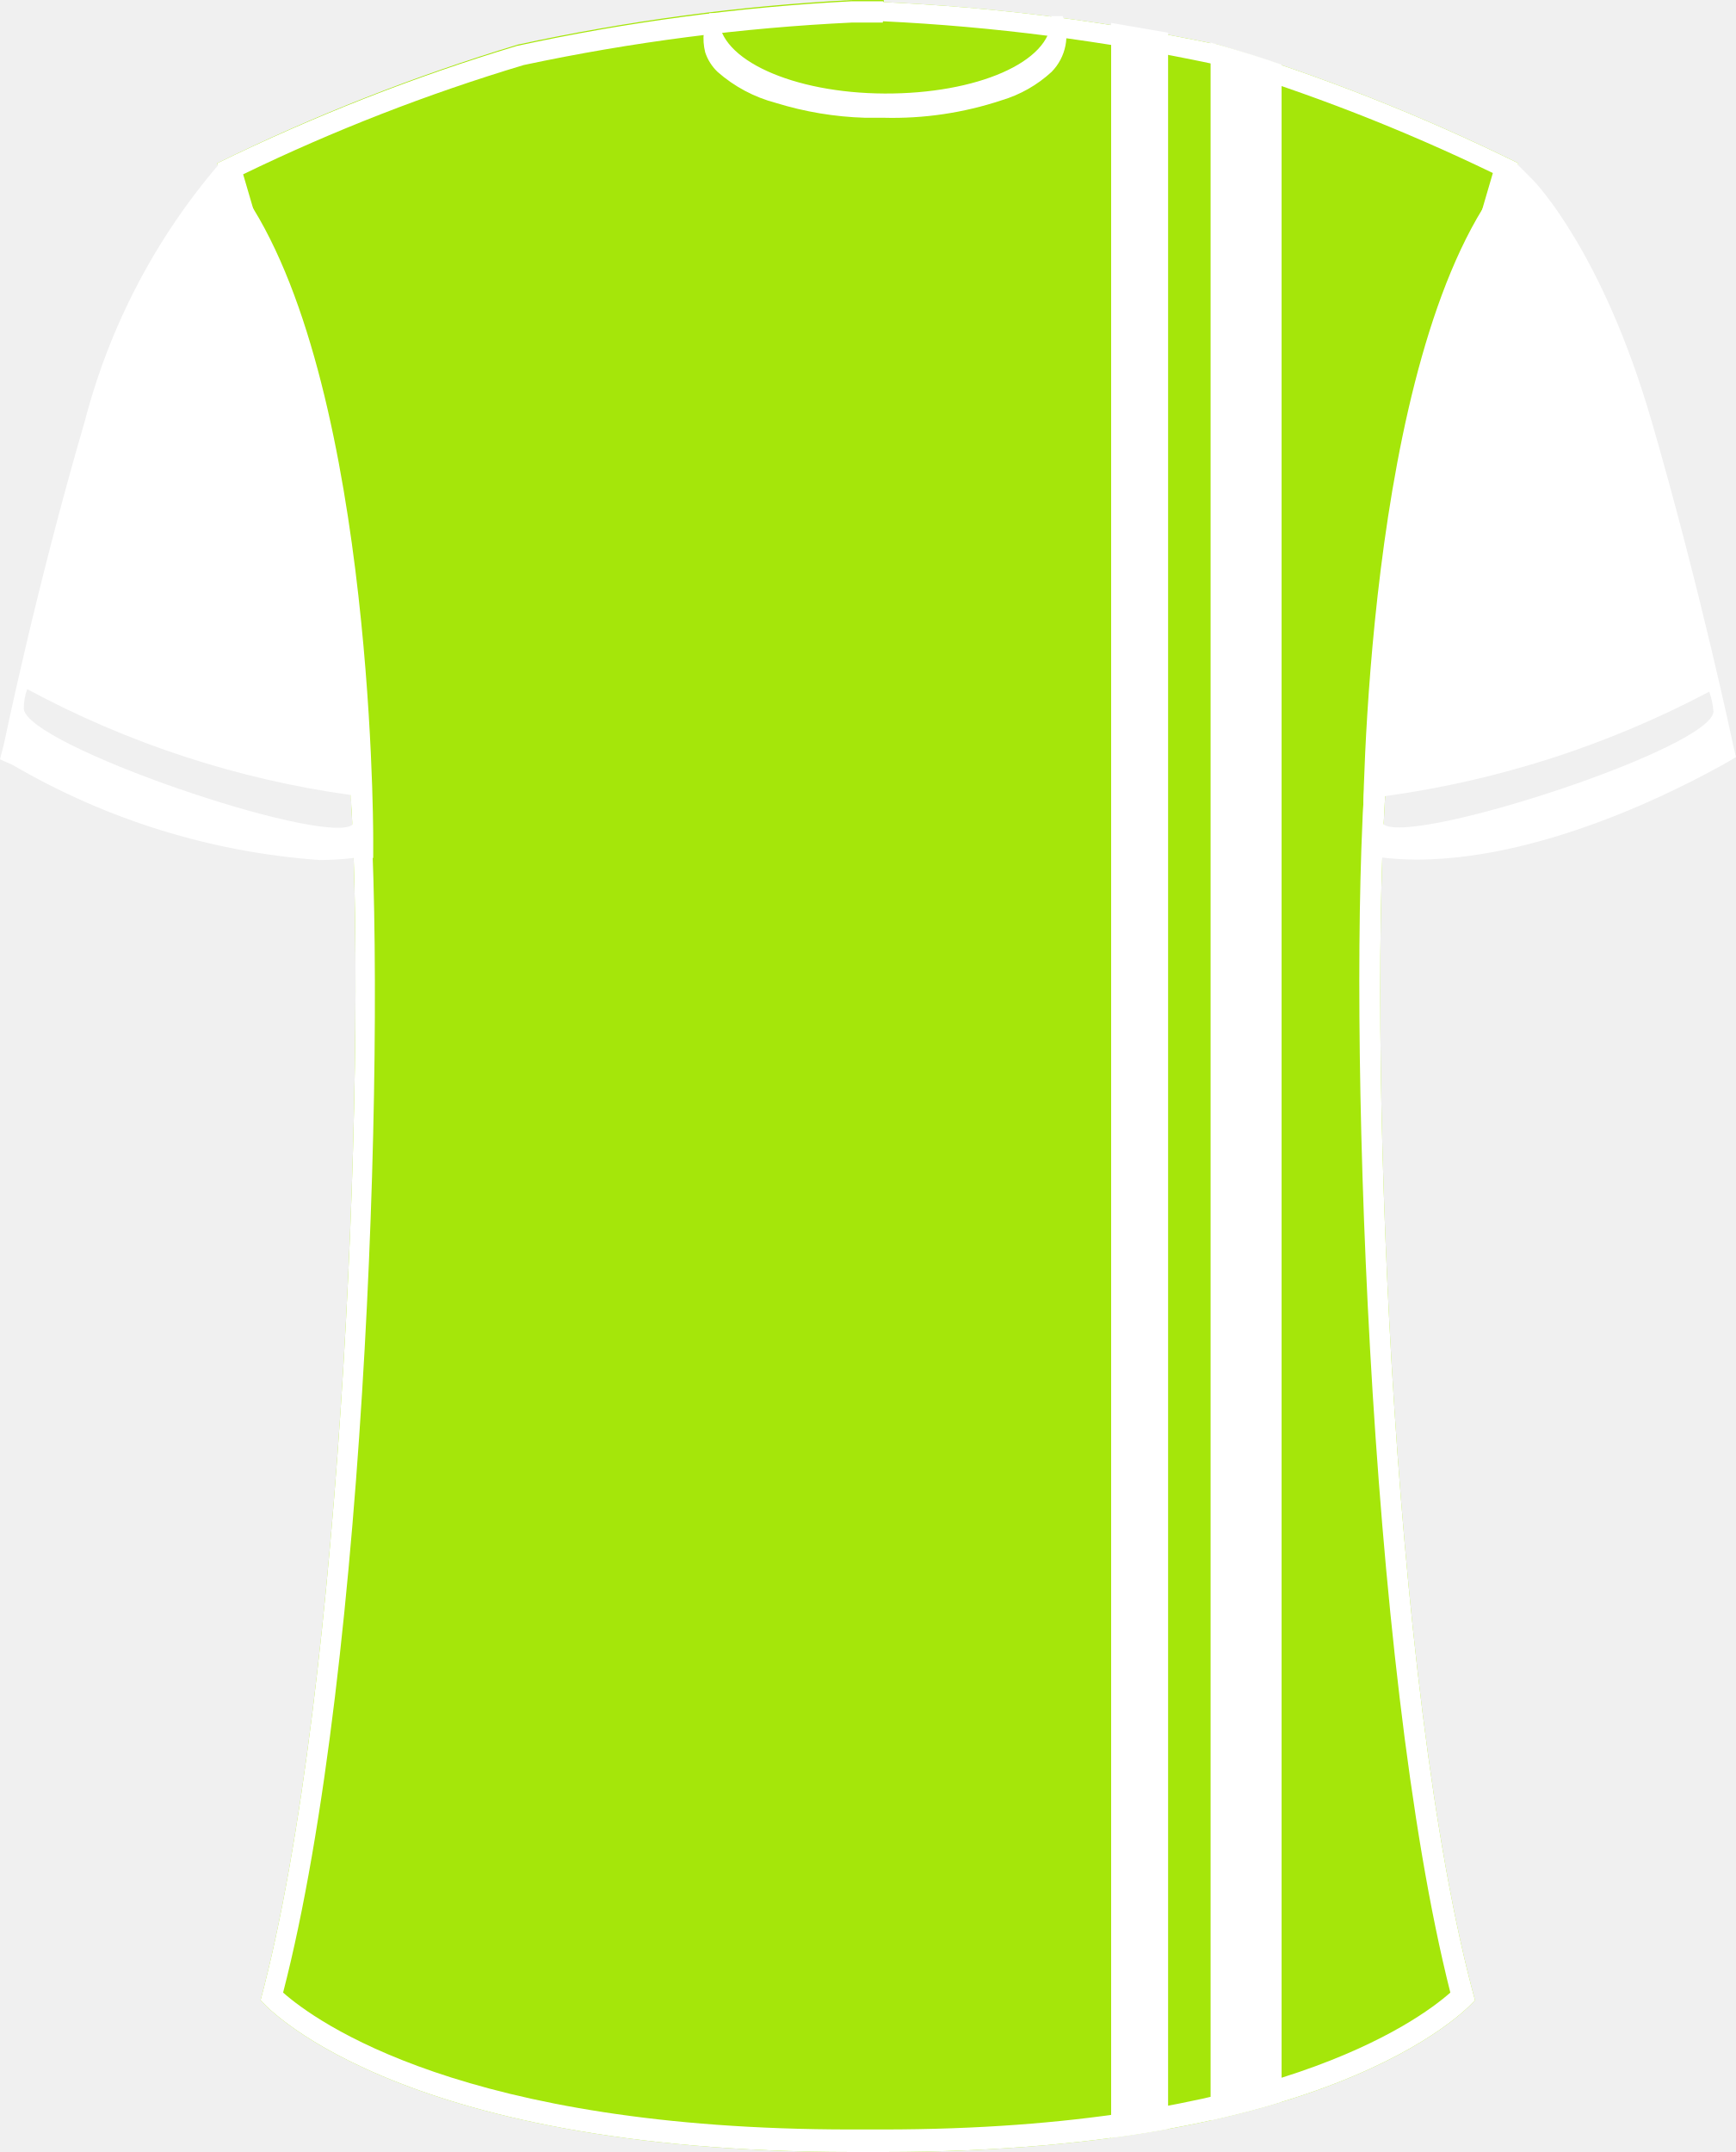
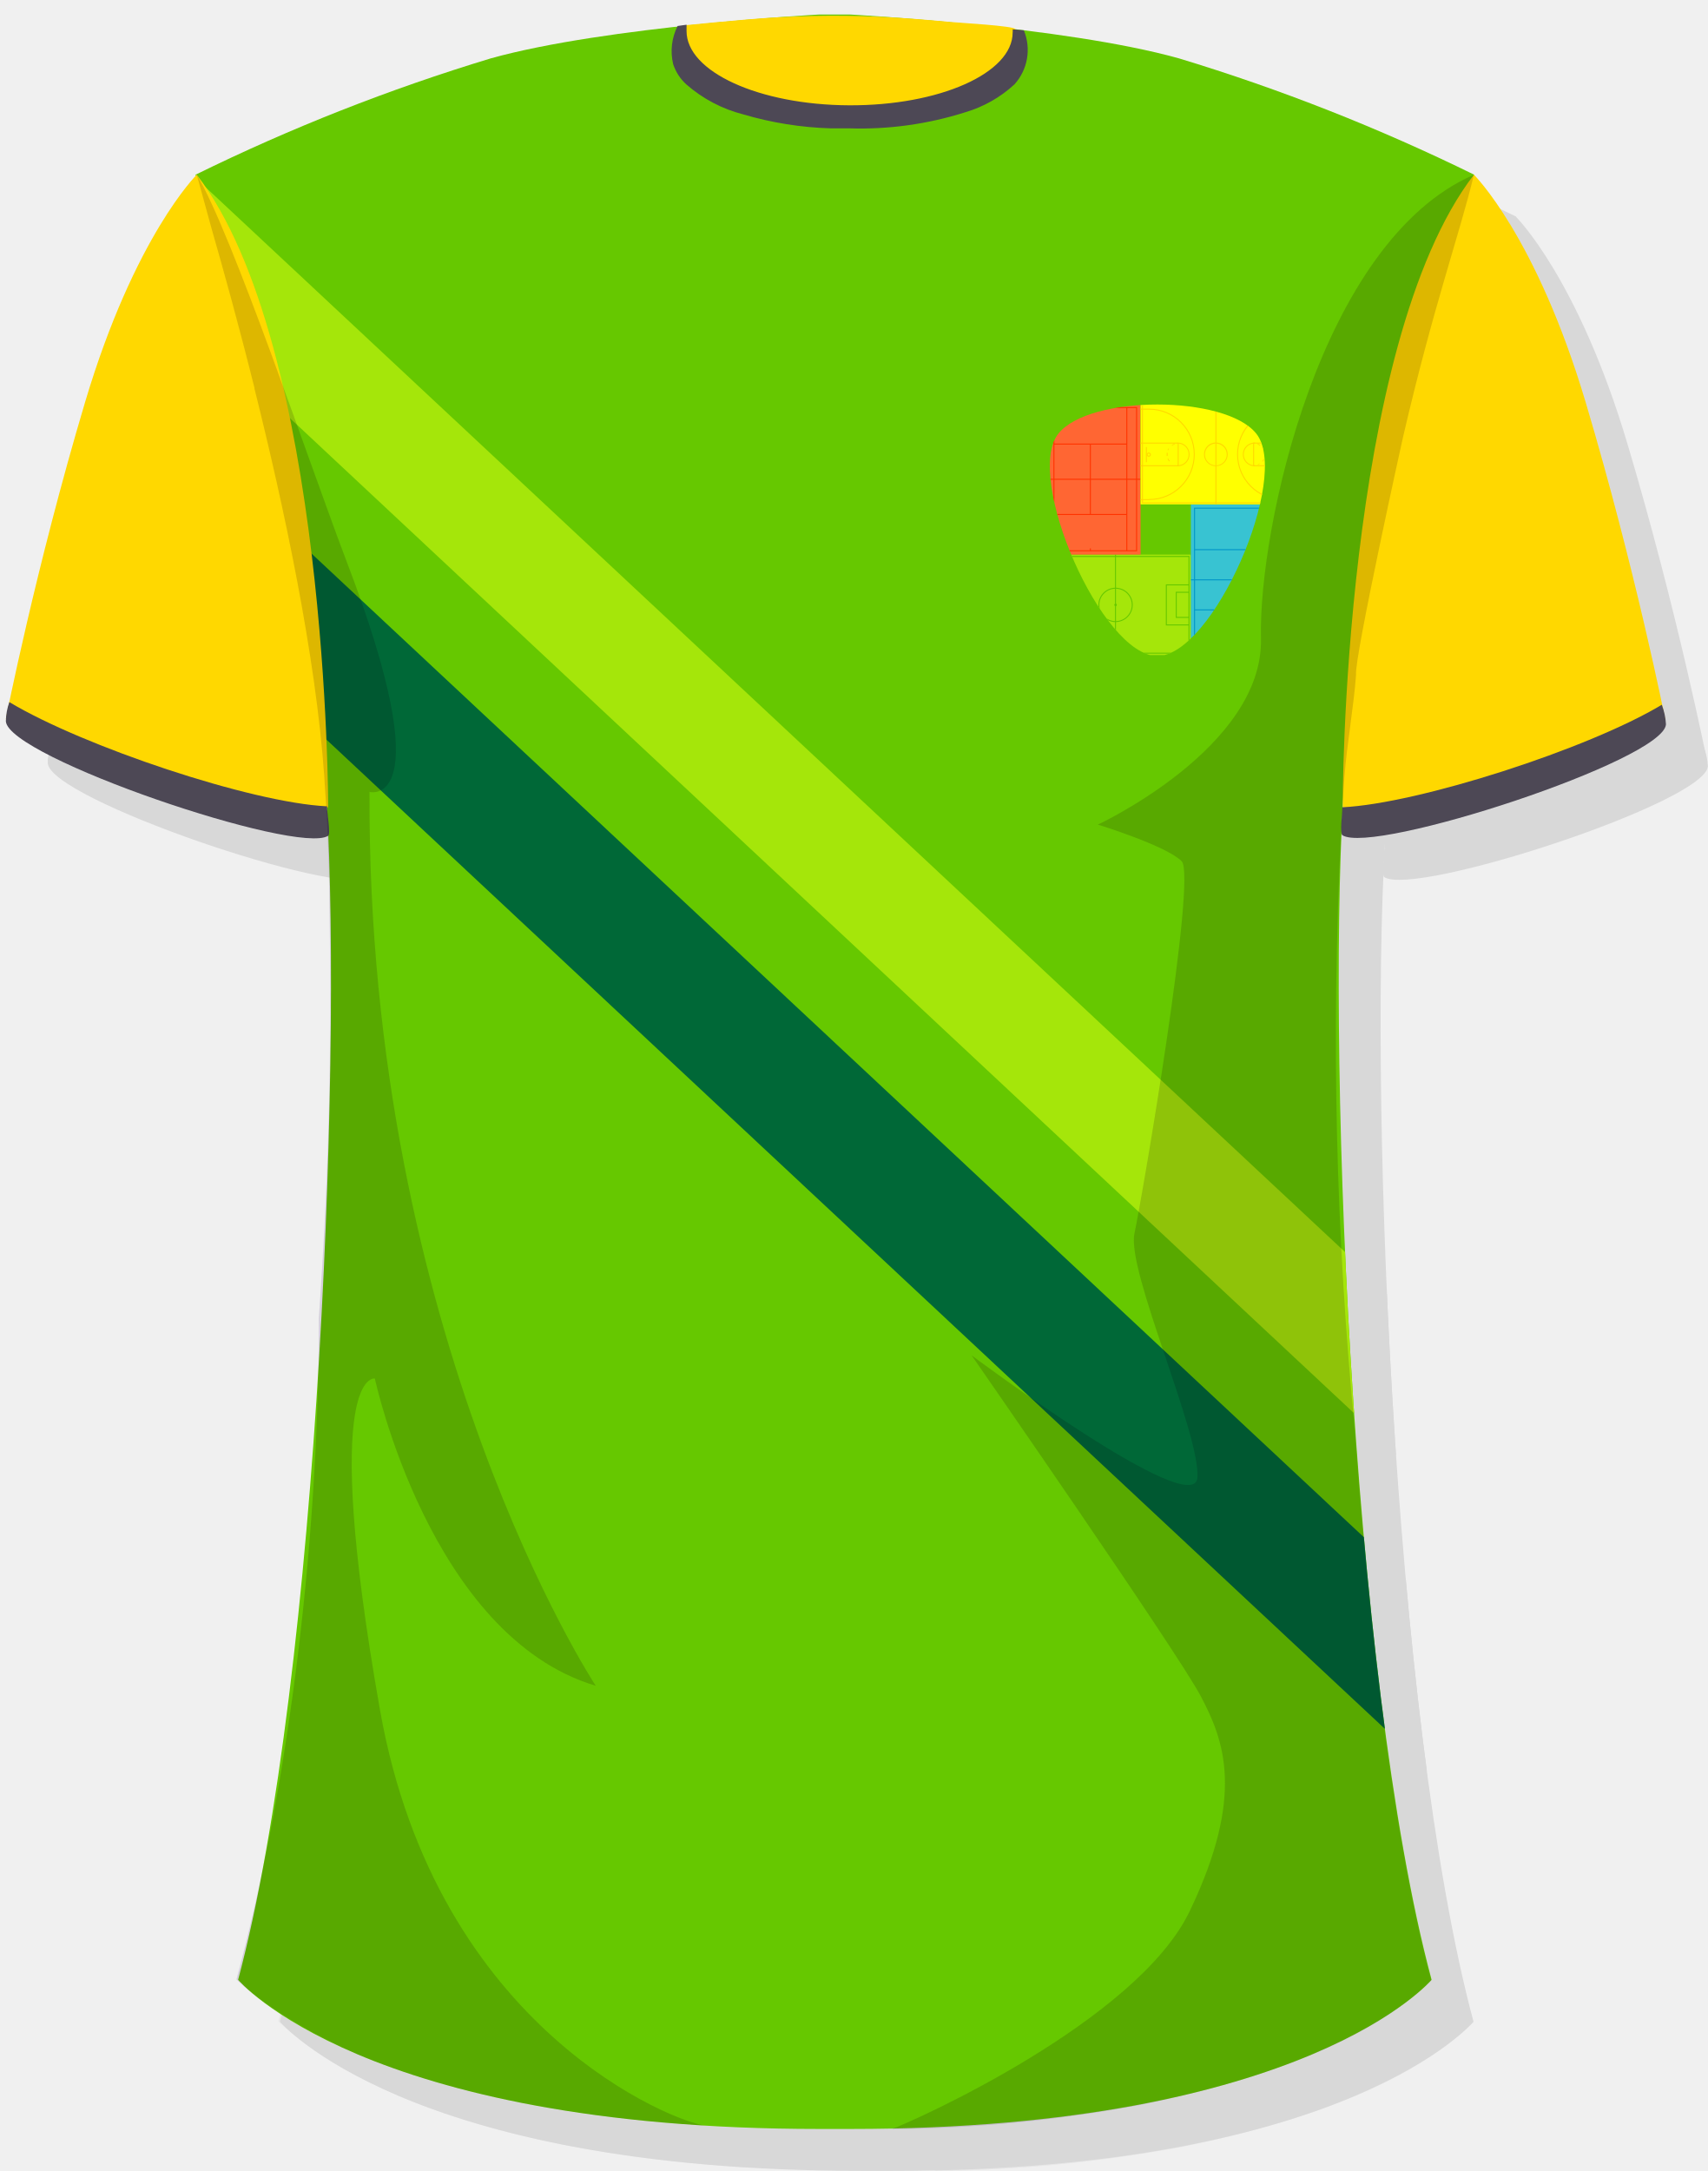
- <svg xmlns="http://www.w3.org/2000/svg" viewBox="0 0 40.84 50.62">
+ <svg xmlns="http://www.w3.org/2000/svg" viewBox="0 0 122.29 155.44">
  <defs>
-     <style>.cls-1{fill:#a5e60a;}.cls-2{fill:#fff;}</style>
+     <style>.cls-1{fill:none;}.cls-2{fill:#66c800;}.cls-3{isolation:isolate;}.cls-4{opacity:0.1;}.cls-13,.cls-4,.cls-6{mix-blend-mode:multiply;}.cls-5{clip-path:url(#clip-path);}.cls-13,.cls-6{opacity:0.4;}.cls-7{clip-path:url(#clip-path-2);}.cls-8{clip-path:url(#clip-path-3);}.cls-9{fill:#a5e60a;}.cls-10{fill:#006837;}.cls-11{fill:#ffd800;}.cls-12{fill:#4d4855;}.cls-13{fill:#aa9ebb;}.cls-14{clip-path:url(#clip-path-4);}.cls-15{fill:#38c3d2;}.cls-16{fill:#0095c8;}.cls-17{fill:#f63;}.cls-18{fill:#f30;}.cls-19{fill:#ff0;}</style>
+     <clipPath id="clip-path" transform="translate(0.42 1.04)">
+       <path d="M61.24,154.39c-32.66,0-41.61-10.68-41.61-10.68,5.85-21.84,7.56-68.46,6.22-86.16s-9.27-43.08-9.27-43.08A139.68,139.68,0,0,1,37.72,6.14C46,3.83,61.24,3,61.24,3h2.21S78.74,3.83,87,6.14a140.19,140.19,0,0,1,21.14,8.33s-7.93,25.39-9.27,43.08.36,64.32,6.22,86.16c0,0-8.95,10.68-41.62,10.68Z" />
+     </clipPath>
+     <clipPath id="clip-path-2" transform="translate(0.42 1.04)">
+       <path class="cls-1" d="M92.53,33c2.5,3.1-3.09,15.93-7.08,15.93S75.88,36.09,78.37,33C80.6,30.23,90.31,30.23,92.53,33Z" />
+     </clipPath>
+     <clipPath id="clip-path-3" transform="translate(0.42 1.04)">
+       <path class="cls-2" d="M58.24,151.39c-32.66,0-41.61-10.68-41.61-10.68,5.85-21.84,7.56-68.46,6.22-86.16s-9.27-43.08-9.27-43.08A139.68,139.68,0,0,1,34.72,3.14C43,.83,58.24,0,58.24,0h2.21S75.74.83,84,3.14a140.19,140.19,0,0,1,21.14,8.33s-7.93,25.39-9.27,43.08.36,64.32,6.22,86.16c0,0-8.95,10.68-41.62,10.68Z" />
+     </clipPath>
+     <clipPath id="clip-path-4" transform="translate(0.42 1.04)">
+       <path class="cls-1" d="M89.53,30c2.5,3.1-3.09,15.93-7.08,15.93S72.88,33.09,75.37,30C77.6,27.23,87.31,27.23,89.53,30Z" />
+     </clipPath>
  </defs>
-   <g id="Ebene_2" data-name="Ebene 2">
-     <g id="Ebene_25" data-name="Ebene 25">
-       <path class="cls-1" d="M20.79,0h-.74a49.06,49.06,0,0,0-7.87,1.05A46.76,46.76,0,0,0,5.11,3.84s2.66,8.48,3.11,14.4S8.09,39.75,6.13,47.05c0,0,3,3.57,13.92,3.57h.74c10.92,0,13.91-3.57,13.91-3.57-2-7.3-2.53-22.89-2.08-28.81s3.1-14.4,3.1-14.4a46.26,46.26,0,0,0-7.07-2.79,48.85,48.85,0,0,0-7.86-1Z" />
-       <path class="cls-2" d="M20.77.5a48.56,48.56,0,0,1,7.75,1,44.86,44.86,0,0,1,6.6,2.57c-.53,1.78-2.6,8.94-3,14.1-.42,5.6.05,21,2,28.7-.78.69-4.26,3.22-13.36,3.22h-.74c-9.11,0-12.59-2.54-13.36-3.22,2-7.72,2.45-23.1,2-28.7C8.32,13,6.25,5.88,5.72,4.1a44.4,44.4,0,0,1,6.6-2.57,48.07,48.07,0,0,1,7.73-1h.72m0-.5h-.74a49.06,49.06,0,0,0-7.87,1.05A46.76,46.76,0,0,0,5.11,3.84s2.66,8.48,3.11,14.4S8.09,39.75,6.13,47.05c0,0,3,3.57,13.92,3.57h.74c10.92,0,13.91-3.57,13.91-3.57-2-7.3-2.53-22.89-2.08-28.81s3.1-14.4,3.1-14.4a46.26,46.26,0,0,0-7.07-2.79,48.85,48.85,0,0,0-7.86-1Z" />
-       <path class="cls-2" d="M40.77,17.51S40,13.85,38.85,9.89s-2.73-5.6-2.79-5.66l-.4-.4-.35.45c-3.21,4.18-3.25,15-3.25,15.45v.44l.44,0a7.37,7.37,0,0,0,.82.05c3.38,0,7-2.13,7.21-2.23l.31-.18ZM32.56,19.4c-.06,0,0-.55,0-.67a23,23,0,0,0,7.65-2.46,1.72,1.72,0,0,1,.1.47C40.26,17.6,33.3,19.87,32.56,19.4Z" />
-       <path class="cls-2" d="M5.53,4.28l-.35-.45A15.12,15.12,0,0,0,2,9.89c-1.17,4-1.9,7.59-1.91,7.62L0,17.86.31,18a16.65,16.65,0,0,0,7.21,2.23,7,7,0,0,0,.81-.05l.45,0v-.44C8.78,19.27,8.74,8.46,5.53,4.28ZM8.28,19.41c-.74.47-7.67-1.88-7.72-2.74a1.31,1.31,0,0,1,.08-.46A22.59,22.59,0,0,0,8.25,18.7C8.25,18.83,8.34,19.37,8.28,19.41Z" />
-       <path class="cls-2" d="M30.15,1.52c-.49-.17-1-.33-1.5-.47L28.48,1V49.88c.61-.14,1.17-.28,1.67-.44Z" />
-       <path class="cls-2" d="M26.14,50.29c.47-.06.92-.13,1.34-.21V.77L26.14.54Z" />
-       <path class="cls-2" d="M25,.38l-.27,0a.22.22,0,0,1,0,.08c0,1-1.76,1.75-3.92,1.74s-3.9-.8-3.9-1.78a.43.43,0,0,1,0-.11h0v0l-.22,0a1.33,1.33,0,0,0-.1.92,1.12,1.12,0,0,0,.29.46,3.37,3.37,0,0,0,1.37.73,7.89,7.89,0,0,0,2.1.35h.44a8.13,8.13,0,0,0,2.77-.41,3,3,0,0,0,1.18-.67A1.22,1.22,0,0,0,25,.38Z" />
+   <g class="cls-3">
+     <g id="Ebene_2" data-name="Ebene 2">
+       <g id="WebsiteInhalt">
+         <g class="cls-4">
+           <path d="M61.24,154.39c-32.66,0-41.61-10.68-41.61-10.68,5.85-21.84,7.56-68.46,6.22-86.16s-9.27-43.08-9.27-43.08A139.68,139.68,0,0,1,37.72,6.14C46,3.83,61.24,3,61.24,3h2.21S78.74,3.83,87,6.14a140.19,140.19,0,0,1,21.14,8.33s-7.93,25.39-9.27,43.08.36,64.32,6.22,86.16c0,0-8.95,10.68-41.62,10.68Z" transform="translate(0.42 1.04)" />
+           <g class="cls-5">
+             <path d="M117.87,109.34,3,2c0,3.5,0,7.15,0,10.92L117.49,119.93C117.6,116.59,117.72,113.05,117.87,109.34Z" transform="translate(0.42 1.04)" />
+             <path d="M2.58,33.07,117,140c.06-3.4.14-7.47.26-12.07L2.85,21Q2.76,26.91,2.58,33.07Z" transform="translate(0.42 1.04)" />
+           </g>
+           <path d="M16.67,14.47s-4.45,4.38-8,16.29S3,53.43,3,53.43s12.72,7.48,23.08,6.33C26.08,59.76,26.08,26.72,16.67,14.47Z" transform="translate(0.42 1.04)" />
+           <path d="M108.12,14.47s4.45,4.38,8,16.29,5.69,22.67,5.69,22.67-12.72,7.48-23.08,6.33C98.7,59.76,98.7,26.72,108.12,14.47Z" transform="translate(0.42 1.04)" />
+           <path d="M3,53.6a4.2,4.2,0,0,1,.25-1.37c5.26,3.16,17.29,7.2,22.74,7.46,0,.38.28,2,.09,2.11C23.87,63.21,3.15,56.18,3,53.6Z" transform="translate(0.42 1.04)" />
+           <path d="M121.87,53.82a4.52,4.52,0,0,0-.3-1.4c-5.25,3.16-17.42,7.08-22.87,7.34,0,.38-.19,1.9,0,2C100.92,63.19,121.73,56.4,121.87,53.82Z" transform="translate(0.42 1.04)" />
+           <path class="cls-6" d="M98.61,61.62c.07-1.48.14-2.85.24-4.07.17-2.28.68-5.11.83-7.3-.13-1.18,3.3-16.74,3.38-17.07,2.19-9.41,4-14.32,5.06-18.71-11,4.76-15.44,25.37-15.25,33.19S81.19,61,81.19,61s4.9,1.51,6,2.62-2.81,24-3.38,26.66,4.7,14.26,4.51,17.46S72.15,99,72.15,99s14.69,21.17,16.39,24.37,3.2,7.11-.76,15.4c-3.77,7.92-19.89,15.11-21.35,15.63a101.58,101.58,0,0,0,17.79-1.73c11.47-2.31,17.7-5.77,20.85-8.92-2.6-9.69-4.38-24.26-5.44-39A290,290,0,0,1,98.61,61.62Z" transform="translate(0.42 1.04)" />
+           <path class="cls-6" d="M28.3,149.1c5.21,2.18,13.14,4.35,24.81,5.05-2.1-.19-19.25-6.77-23.32-29.76-4.33-24.48-.37-23.73-.37-23.73s3.95,18.46,15.82,22c0,0-16.39-24.86-16.2-64,0,0,5.2,1.37-1.65-16.53-2.6-6.82-8.19-23.47-10.72-27.66l1.08,3.93c.79,2.75,1.9,6.73,3.05,11.33v.05c2.12,8.49,4.38,19.06,5,27.77,0,.26.2,2.82.2,3.2,0,0,.13,3.42.13,3.46.14,8.61.28,17.84-.72,32.12v0c0,17.2-2.47,34.77-5.9,47.35C19.56,143.71,22.13,146.43,28.3,149.1Z" transform="translate(0.42 1.04)" />
+           <path d="M75.35,4.61a2.6,2.6,0,0,0-.07-.56c0-.24-4.24-.47-4.7-.52-1.67-.16-3.34-.29-5-.37a72.73,72.73,0,0,0-9.68.21l-4.17.39a3.09,3.09,0,0,0-.14.85c0,3.25,5.32,5.88,11.88,5.88S75.35,7.86,75.35,4.61Z" transform="translate(0.42 1.04)" />
+           <path d="M75.89,4.13l-.8-.07a.86.86,0,0,1,0,.23c0,2.91-5.25,5.24-11.71,5.21S51.73,7.09,51.74,4.18c0-.12,0-.23,0-.35l0,0,0-.1-.64.09a4,4,0,0,0-.32,2.73A3.39,3.39,0,0,0,51.72,8a9.93,9.93,0,0,0,4.08,2.19,24.71,24.71,0,0,0,6.28,1c.44,0,.88,0,1.32,0A24.82,24.82,0,0,0,71.69,10a8.91,8.91,0,0,0,3.53-2A3.67,3.67,0,0,0,75.89,4.13Z" transform="translate(0.42 1.04)" />
+           <g class="cls-7">
+             <rect x="77.48" y="42.71" width="10.79" height="7.19" />
+             <polygon points="88.13 47.24 87.19 47.24 87.19 45.37 88.13 45.37 88.13 45.44 87.26 45.44 87.26 47.17 88.13 47.17 88.13 47.24" />
+             <polygon points="88.13 47.78 86.48 47.78 86.48 44.84 88.13 44.84 88.13 44.91 86.55 44.91 86.55 47.71 88.13 47.71 88.13 47.78" />
+             <polygon points="78.56 47.24 77.62 47.24 77.62 47.17 78.49 47.17 78.49 45.44 77.62 45.44 77.62 45.37 78.56 45.37 78.56 47.24" />
+             <polygon points="79.27 47.78 77.62 47.78 77.62 47.71 79.2 47.71 79.2 44.91 77.62 44.91 77.62 44.84 79.27 44.84 79.27 47.78" />
+             <path d="M82.46,46.5a1.23,1.23,0,1,1,1.23-1.23A1.24,1.24,0,0,1,82.46,46.5Zm0-2.39a1.16,1.16,0,1,0,1.16,1.16A1.16,1.16,0,0,0,82.46,44.11Z" transform="translate(0.42 1.04)" />
+             <rect x="82.84" y="42.71" width="0.07" height="7.19" />
+             <circle cx="82.88" cy="46.31" r="0.09" />
+             <path d="M87.75,48.76H77.15v-7h10.6Zm-10.53-.07H87.68V41.84H77.22Z" transform="translate(0.42 1.04)" />
+             <rect x="88.27" y="39.12" width="7.19" height="10.79" />
+             <path d="M94.8,48.63H88.08V38.31H94.8Zm-6.65-.07h6.58V38.38H88.15Z" transform="translate(0.42 1.04)" />
+             <rect x="88.27" y="44.48" width="7.19" height="0.07" />
+             <rect x="88.54" y="42.32" width="6.65" height="0.07" />
+             <rect x="88.54" y="46.63" width="6.65" height="0.07" />
+             <rect x="77.48" y="31.92" width="7.19" height="10.79" />
+             <rect x="77.48" y="37.28" width="7.19" height="0.07" />
+             <rect x="78.47" y="39.8" width="5.21" height="0.07" />
+             <rect x="78.47" y="34.76" width="5.21" height="0.07" />
+             <rect x="81.04" y="34.8" width="0.07" height="5.04" />
+             <rect x="78.43" y="32.19" width="0.07" height="10.25" />
+             <rect x="83.65" y="32.19" width="0.07" height="10.25" />
+             <rect x="81.04" y="32.19" width="0.07" height="0.18" />
+             <path d="M84,41.43H77.29V31.11H84Zm-6.65-.07h6.58V31.18H77.36Z" transform="translate(0.42 1.04)" />
+             <rect x="81.04" y="42.26" width="0.07" height="0.18" />
+             <rect x="84.67" y="31.92" width="10.79" height="7.19" />
+             <path d="M89.64,35.34a.85.85,0,1,1,.85-.85A.85.85,0,0,1,89.64,35.34Zm0-1.62a.78.78,0,1,0,.78.77A.78.78,0,0,0,89.64,33.72Z" transform="translate(0.42 1.04)" />
+             <rect x="90.03" y="31.94" width="0.07" height="7.19" />
+             <rect x="95.02" y="34.98" width="0.07" height="1.08" />
+             <path d="M94.45,34.62a.15.15,0,0,1-.15-.14.15.15,0,0,1,.15-.15.14.14,0,0,1,.14.15A.14.14,0,0,1,94.45,34.62Zm0-.22a.07.07,0,0,0-.08.08.07.07,0,0,0,.08.07.07.07,0,0,0,.07-.07A.07.07,0,0,0,94.45,34.4Z" transform="translate(0.42 1.04)" />
+             <polygon points="95.46 36.38 92.73 36.38 92.73 34.69 95.46 34.69 95.46 34.76 92.8 34.76 92.8 36.31 95.46 36.31 95.46 36.38" />
+             <path d="M92.33,35.34a.85.85,0,0,1,0-1.69v.07a.78.78,0,0,0,0,1.55Z" transform="translate(0.42 1.04)" />
+             <rect x="94.83" y="38.74" width="0.63" height="0.07" />
+             <rect x="94.83" y="32.26" width="0.63" height="0.07" />
+             <path d="M94.43,37.76a3.27,3.27,0,0,1,0-6.54v.07a3.2,3.2,0,0,0,0,6.4Z" transform="translate(0.42 1.04)" />
+             <path d="M92.43,33.72h-.1v-.07h.11Z" transform="translate(0.42 1.04)" />
+             <path d="M92.8,33.88a.59.59,0,0,0-.17-.1l0-.07a1.18,1.18,0,0,1,.19.11Z" transform="translate(0.42 1.04)" />
+             <path d="M93.05,34.2a.54.54,0,0,0-.11-.18L93,34a1.18,1.18,0,0,1,.11.19Z" transform="translate(0.42 1.04)" />
+             <path d="M93.17,34.6H93.1v-.2h.07v.22Z" transform="translate(0.42 1.04)" />
+             <path d="M93,35l-.06,0a.54.54,0,0,0,.1-.16l.07,0A1.18,1.18,0,0,1,93,35Z" transform="translate(0.42 1.04)" />
+             <path d="M92.65,35.27l0-.06a.77.77,0,0,0,.18-.1l0,0A.59.59,0,0,1,92.65,35.27Z" transform="translate(0.42 1.04)" />
+             <path d="M92.33,35.34v-.07h.1v.07Z" transform="translate(0.42 1.04)" />
+             <rect x="85.05" y="35.01" width="0.07" height="1.08" />
+             <path d="M84.84,34.66a.15.15,0,1,1,.15-.15A.15.15,0,0,1,84.84,34.66Zm0-.23a.08.08,0,1,0,.08.08A.09.09,0,0,0,84.84,34.43Z" transform="translate(0.42 1.04)" />
+             <polygon points="87.4 36.38 84.67 36.38 84.67 36.31 87.33 36.31 87.33 34.76 84.67 34.76 84.67 34.69 87.4 34.69 87.4 36.38" />
+             <path d="M87,35.34h-.11v-.07H87Z" transform="translate(0.42 1.04)" />
+             <path d="M86.63,35.27a.93.93,0,0,1-.19-.11l0,0a1,1,0,0,0,.17.1Z" transform="translate(0.42 1.04)" />
+             <path d="M86.29,35a.78.78,0,0,1-.11-.2l.06,0a1,1,0,0,0,.1.17Z" transform="translate(0.42 1.04)" />
+             <path d="M86.12,34.61s0-.08,0-.12,0-.07,0-.11h.07s0,.07,0,.1,0,.07,0,.11Z" transform="translate(0.42 1.04)" />
+             <path d="M86.25,34.19l-.07,0a1.08,1.08,0,0,1,.11-.18l0,0A.56.56,0,0,0,86.25,34.19Z" transform="translate(0.42 1.04)" />
+             <path d="M86.49,33.88l0-.06.2-.11,0,.07A.59.59,0,0,0,86.49,33.88Z" transform="translate(0.42 1.04)" />
+             <path d="M86.86,33.72v-.06H87v.07Z" transform="translate(0.42 1.04)" />
+             <path d="M87,35.34v-.07a.78.78,0,0,0,0-1.55v-.07a.85.85,0,0,1,0,1.69Z" transform="translate(0.42 1.04)" />
+             <rect x="84.67" y="32.26" width="0.63" height="0.07" />
+             <rect x="84.67" y="38.74" width="0.63" height="0.07" />
+             <path d="M84.86,37.76v-.07a3.2,3.2,0,1,0,0-6.4v-.07a3.27,3.27,0,0,1,0,6.54Z" transform="translate(0.42 1.04)" />
+             <path d="M94.94,38H84.35V31H94.94Zm-10.52-.07H94.87V31H84.42Z" transform="translate(0.42 1.04)" />
+           </g>
+         </g>
+         <path class="cls-2" d="M58.24,151.39c-32.66,0-41.61-10.68-41.61-10.68,5.85-21.84,7.56-68.46,6.22-86.16s-9.27-43.08-9.27-43.08A139.68,139.68,0,0,1,34.72,3.14C43,.83,58.24,0,58.24,0h2.21S75.74.83,84,3.14a140.19,140.19,0,0,1,21.14,8.33s-7.93,25.39-9.27,43.08.36,64.32,6.22,86.16c0,0-8.95,10.68-41.62,10.68Z" transform="translate(0.42 1.04)" />
+         <g class="cls-8">
+           <path class="cls-9" d="M114.87,106.34,0-1C0,2.46,0,6.11,0,9.88L114.49,116.93C114.6,113.59,114.72,110.05,114.87,106.34Z" transform="translate(0.42 1.04)" />
+           <path class="cls-10" d="M-.42,30.07,114,137c.06-3.4.14-7.47.26-12.07L-.15,18Q-.24,23.91-.42,30.07Z" transform="translate(0.42 1.04)" />
+         </g>
+         <path class="cls-11" d="M13.67,11.47s-4.45,4.38-8,16.29S0,50.43,0,50.43s12.72,7.48,23.08,6.33C23.08,56.76,23.08,23.72,13.67,11.47Z" transform="translate(0.42 1.04)" />
+         <path class="cls-11" d="M105.12,11.47s4.45,4.38,8,16.29,5.69,22.67,5.69,22.67-12.72,7.48-23.08,6.33C95.7,56.76,95.7,23.72,105.12,11.47Z" transform="translate(0.42 1.04)" />
+         <path class="cls-12" d="M0,50.6a4.2,4.2,0,0,1,.25-1.37c5.26,3.16,17.29,7.2,22.74,7.46,0,.38.28,2,.09,2.11C20.87,60.21.15,53.18,0,50.6Z" transform="translate(0.42 1.04)" />
+         <path class="cls-12" d="M118.87,50.82a4.52,4.52,0,0,0-.3-1.4c-5.25,3.16-17.42,7.08-22.87,7.34,0,.38-.19,1.9,0,2C97.92,60.19,118.73,53.4,118.87,50.82Z" transform="translate(0.42 1.04)" />
+         <path class="cls-13" d="M95.61,58.62c.07-1.48.14-2.85.24-4.07.17-2.28.68-5.11.83-7.3-.13-1.18,3.3-16.74,3.38-17.07,2.19-9.41,4-14.32,5.06-18.71-11,4.76-15.44,25.37-15.25,33.19S78.19,58,78.19,58s4.9,1.51,6,2.62-2.81,24-3.38,26.66,4.7,14.26,4.51,17.46S69.15,96,69.15,96s14.69,21.17,16.39,24.37,3.2,7.11-.76,15.4c-3.77,7.92-19.89,15.11-21.35,15.63a101.58,101.58,0,0,0,17.79-1.73c11.47-2.31,17.7-5.77,20.85-8.92-2.6-9.69-4.38-24.26-5.44-39A290,290,0,0,1,95.61,58.62Z" transform="translate(0.42 1.04)" />
+         <path class="cls-13" d="M25.3,146.1c5.21,2.18,13.14,4.35,24.81,5.05-2.1-.19-19.25-6.77-23.32-29.76-4.33-24.48-.37-23.73-.37-23.73s3.95,18.46,15.82,22c0,0-16.39-24.86-16.2-64,0,0,5.2,1.37-1.65-16.53-2.6-6.82-8.19-23.47-10.72-27.66l1.08,3.93c.79,2.75,1.9,6.73,3.05,11.33v.05c2.12,8.49,4.38,19.06,5,27.77,0,.26.2,2.82.2,3.2,0,0,.13,3.42.13,3.46.14,8.61.28,17.84-.72,32.12v0c0,17.2-2.47,34.77-5.9,47.35C16.56,140.71,19.13,143.43,25.3,146.1Z" transform="translate(0.42 1.04)" />
+         <path class="cls-11" d="M72.35,1.61a2.6,2.6,0,0,0-.07-.56c0-.24-4.24-.47-4.7-.52-1.67-.16-3.34-.29-5-.37a72.73,72.73,0,0,0-9.68.21q-2.09.18-4.17.39a3.09,3.09,0,0,0-.14.85c0,3.25,5.32,5.88,11.88,5.88S72.35,4.86,72.35,1.61Z" transform="translate(0.42 1.04)" />
+         <path class="cls-12" d="M72.89,1.13l-.8-.07a.86.86,0,0,1,0,.23c0,2.91-5.25,5.24-11.71,5.21S48.73,4.09,48.74,1.18c0-.12,0-.23,0-.35l0,0,0-.1-.64.09a4,4,0,0,0-.32,2.73A3.39,3.39,0,0,0,48.72,5,9.93,9.93,0,0,0,52.8,7.15a24.71,24.71,0,0,0,6.28,1c.44,0,.88,0,1.32,0A24.82,24.82,0,0,0,68.69,7a8.91,8.91,0,0,0,3.53-2A3.67,3.67,0,0,0,72.89,1.13Z" transform="translate(0.42 1.04)" />
+         <g class="cls-14">
+           <rect class="cls-9" x="74.48" y="39.71" width="10.79" height="7.19" />
+           <polygon class="cls-2" points="85.13 44.24 84.19 44.24 84.19 42.37 85.13 42.37 85.13 42.44 84.26 42.44 84.26 44.17 85.13 44.17 85.13 44.24" />
+           <polygon class="cls-2" points="85.13 44.78 83.48 44.78 83.48 41.84 85.13 41.84 85.13 41.91 83.55 41.91 83.55 44.71 85.13 44.71 85.13 44.78" />
+           <polygon class="cls-2" points="75.56 44.24 74.62 44.24 74.62 44.17 75.49 44.17 75.49 42.44 74.62 42.44 74.62 42.37 75.56 42.37 75.56 44.24" />
+           <polygon class="cls-2" points="76.27 44.78 74.62 44.78 74.62 44.71 76.2 44.71 76.2 41.91 74.62 41.91 74.62 41.84 76.27 41.84 76.27 44.78" />
+           <path class="cls-2" d="M79.46,43.5a1.23,1.23,0,1,1,1.23-1.23A1.24,1.24,0,0,1,79.46,43.5Zm0-2.39a1.16,1.16,0,1,0,1.16,1.16A1.16,1.16,0,0,0,79.46,41.11Z" transform="translate(0.42 1.04)" />
+           <rect class="cls-2" x="79.84" y="39.71" width="0.07" height="7.19" />
+           <circle class="cls-2" cx="79.88" cy="43.31" r="0.09" />
+           <path class="cls-2" d="M84.75,45.76H74.15v-7h10.6Zm-10.53-.07H84.68V38.84H74.22Z" transform="translate(0.42 1.04)" />
+           <rect class="cls-15" x="85.27" y="36.12" width="7.19" height="10.79" />
+           <path class="cls-16" d="M91.8,45.63H85.08V35.31H91.8Zm-6.65-.07h6.58V35.38H85.15Z" transform="translate(0.42 1.04)" />
+           <rect class="cls-16" x="85.27" y="41.48" width="7.19" height="0.07" />
+           <rect class="cls-16" x="85.54" y="39.32" width="6.65" height="0.07" />
+           <rect class="cls-16" x="85.54" y="43.63" width="6.65" height="0.07" />
+           <rect class="cls-17" x="74.48" y="28.92" width="7.19" height="10.79" />
+           <rect class="cls-18" x="74.48" y="34.28" width="7.19" height="0.07" />
+           <rect class="cls-18" x="75.47" y="36.8" width="5.21" height="0.07" />
+           <rect class="cls-18" x="75.47" y="31.76" width="5.21" height="0.07" />
+           <rect class="cls-18" x="78.04" y="31.8" width="0.07" height="5.04" />
+           <rect class="cls-18" x="75.43" y="29.19" width="0.07" height="10.25" />
+           <rect class="cls-18" x="80.65" y="29.19" width="0.07" height="10.25" />
+           <rect class="cls-18" x="78.04" y="29.19" width="0.07" height="0.18" />
+           <path class="cls-18" d="M81,38.43H74.29V28.11H81Zm-6.65-.07h6.58V28.18H74.36Z" transform="translate(0.42 1.04)" />
+           <rect class="cls-18" x="78.04" y="39.26" width="0.07" height="0.18" />
+           <rect class="cls-19" x="81.67" y="28.92" width="10.79" height="7.19" />
+           <path class="cls-11" d="M86.64,32.34a.85.85,0,1,1,.85-.85A.85.85,0,0,1,86.64,32.34Zm0-1.62a.78.78,0,1,0,.78.77A.78.78,0,0,0,86.64,30.72Z" transform="translate(0.42 1.04)" />
+           <rect class="cls-11" x="87.03" y="28.94" width="0.07" height="7.19" />
+           <rect class="cls-11" x="92.02" y="31.98" width="0.07" height="1.08" />
+           <path class="cls-11" d="M91.45,31.62a.15.15,0,0,1-.15-.14.15.15,0,0,1,.15-.15.14.14,0,0,1,.14.15A.14.14,0,0,1,91.45,31.62Zm0-.22a.07.07,0,0,0-.08.08.07.07,0,0,0,.08.07.07.07,0,0,0,.07-.07A.07.07,0,0,0,91.45,31.4Z" transform="translate(0.42 1.04)" />
+           <polygon class="cls-11" points="92.46 33.38 89.73 33.38 89.73 31.69 92.46 31.69 92.46 31.76 89.8 31.76 89.8 33.31 92.46 33.31 92.46 33.38" />
+           <path class="cls-11" d="M89.33,32.34a.85.85,0,0,1,0-1.69v.07a.78.78,0,0,0,0,1.55Z" transform="translate(0.42 1.04)" />
+           <rect class="cls-11" x="91.83" y="35.74" width="0.63" height="0.07" />
+           <rect class="cls-11" x="91.83" y="29.26" width="0.63" height="0.07" />
+           <path class="cls-11" d="M91.43,34.76a3.27,3.27,0,0,1,0-6.54v.07a3.2,3.2,0,0,0,0,6.4Z" transform="translate(0.42 1.04)" />
+           <path class="cls-11" d="M89.43,30.72h-.1v-.07h.11Z" transform="translate(0.42 1.04)" />
+           <path class="cls-11" d="M89.8,30.88a.59.59,0,0,0-.17-.1l0-.07a1.18,1.18,0,0,1,.19.11Z" transform="translate(0.42 1.04)" />
+           <path class="cls-11" d="M90.05,31.2a.54.54,0,0,0-.11-.18L90,31a1.18,1.18,0,0,1,.11.19Z" transform="translate(0.42 1.04)" />
+           <path class="cls-11" d="M90.17,31.6H90.1v-.2h.07v.22Z" transform="translate(0.42 1.04)" />
+           <path class="cls-11" d="M90,32l-.06,0a.54.54,0,0,0,.1-.16l.07,0A1.18,1.18,0,0,1,90,32Z" transform="translate(0.42 1.04)" />
+           <path class="cls-11" d="M89.65,32.27l0-.06a.77.77,0,0,0,.18-.1l0,0A.59.59,0,0,1,89.65,32.27Z" transform="translate(0.42 1.04)" />
+           <path class="cls-11" d="M89.33,32.34v-.07h.1v.07Z" transform="translate(0.42 1.04)" />
+           <rect class="cls-11" x="82.05" y="32.01" width="0.07" height="1.08" />
+           <path class="cls-11" d="M81.84,31.66a.15.15,0,1,1,.15-.15A.15.15,0,0,1,81.84,31.66Zm0-.23a.08.08,0,1,0,.08.08A.09.09,0,0,0,81.84,31.43Z" transform="translate(0.42 1.04)" />
+           <polygon class="cls-11" points="84.4 33.38 81.67 33.38 81.67 33.31 84.33 33.31 84.33 31.76 81.67 31.76 81.67 31.69 84.4 31.69 84.4 33.38" />
+           <path class="cls-11" d="M84,32.34h-.11v-.07H84Z" transform="translate(0.42 1.04)" />
+           <path class="cls-11" d="M83.63,32.27a.93.93,0,0,1-.19-.11l0,0a1,1,0,0,0,.17.1Z" transform="translate(0.42 1.04)" />
+           <path class="cls-11" d="M83.29,32a.78.78,0,0,1-.11-.2l.06,0a1,1,0,0,0,.1.17Z" transform="translate(0.42 1.04)" />
+           <path class="cls-11" d="M83.12,31.61s0-.08,0-.12,0-.07,0-.11h.07s0,.07,0,.1,0,.07,0,.11Z" transform="translate(0.42 1.04)" />
+           <path class="cls-11" d="M83.25,31.19l-.07,0a1.08,1.08,0,0,1,.11-.18l0,0A.56.56,0,0,0,83.25,31.19Z" transform="translate(0.42 1.04)" />
+           <path class="cls-11" d="M83.49,30.88l0-.06.2-.11,0,.07A.59.59,0,0,0,83.49,30.88Z" transform="translate(0.42 1.04)" />
+           <path class="cls-11" d="M83.86,30.72v-.06H84v.07Z" transform="translate(0.42 1.04)" />
+           <path class="cls-11" d="M84,32.34v-.07a.78.78,0,0,0,0-1.55v-.07a.85.85,0,0,1,0,1.69Z" transform="translate(0.42 1.04)" />
+           <rect class="cls-11" x="81.67" y="29.26" width="0.63" height="0.07" />
+           <rect class="cls-11" x="81.67" y="35.74" width="0.63" height="0.07" />
+           <path class="cls-11" d="M81.86,34.76v-.07a3.2,3.2,0,1,0,0-6.4v-.07a3.27,3.27,0,0,1,0,6.54Z" transform="translate(0.42 1.04)" />
+           <path class="cls-11" d="M91.94,35H81.35V28H91.94Zm-10.52-.07H91.87V28H81.42Z" transform="translate(0.42 1.04)" />
+         </g>
+       </g>
    </g>
  </g>
</svg>
